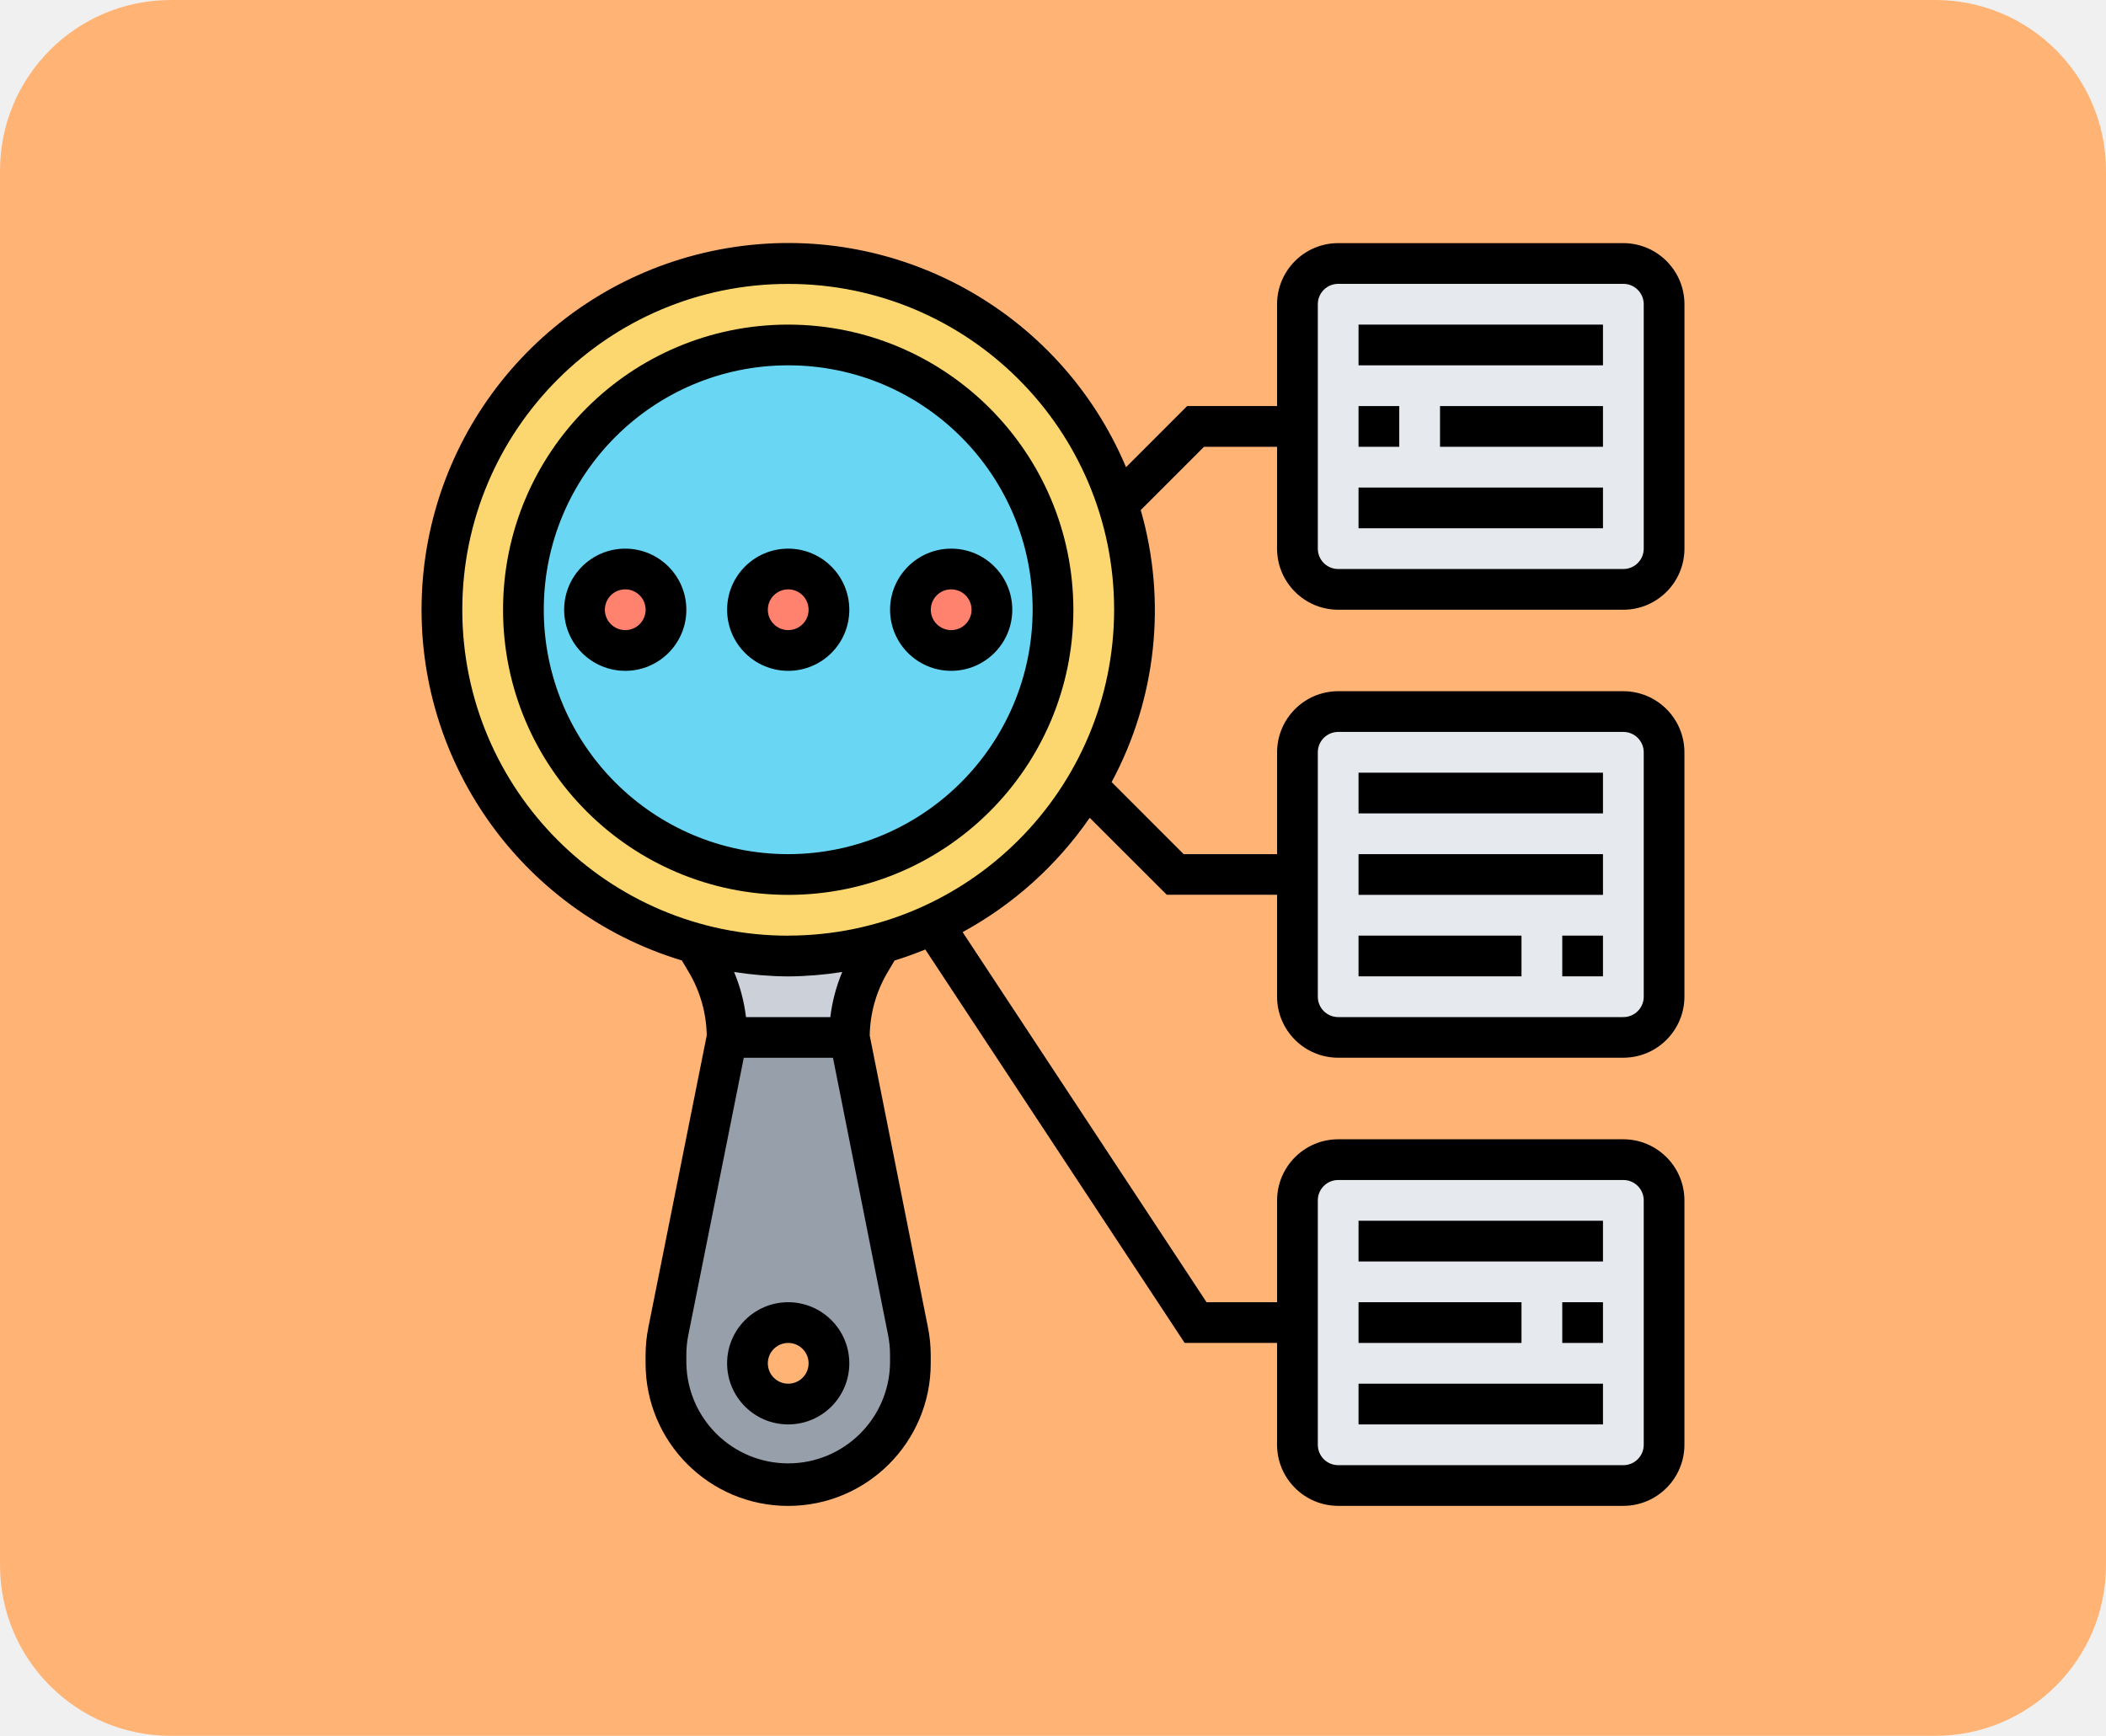
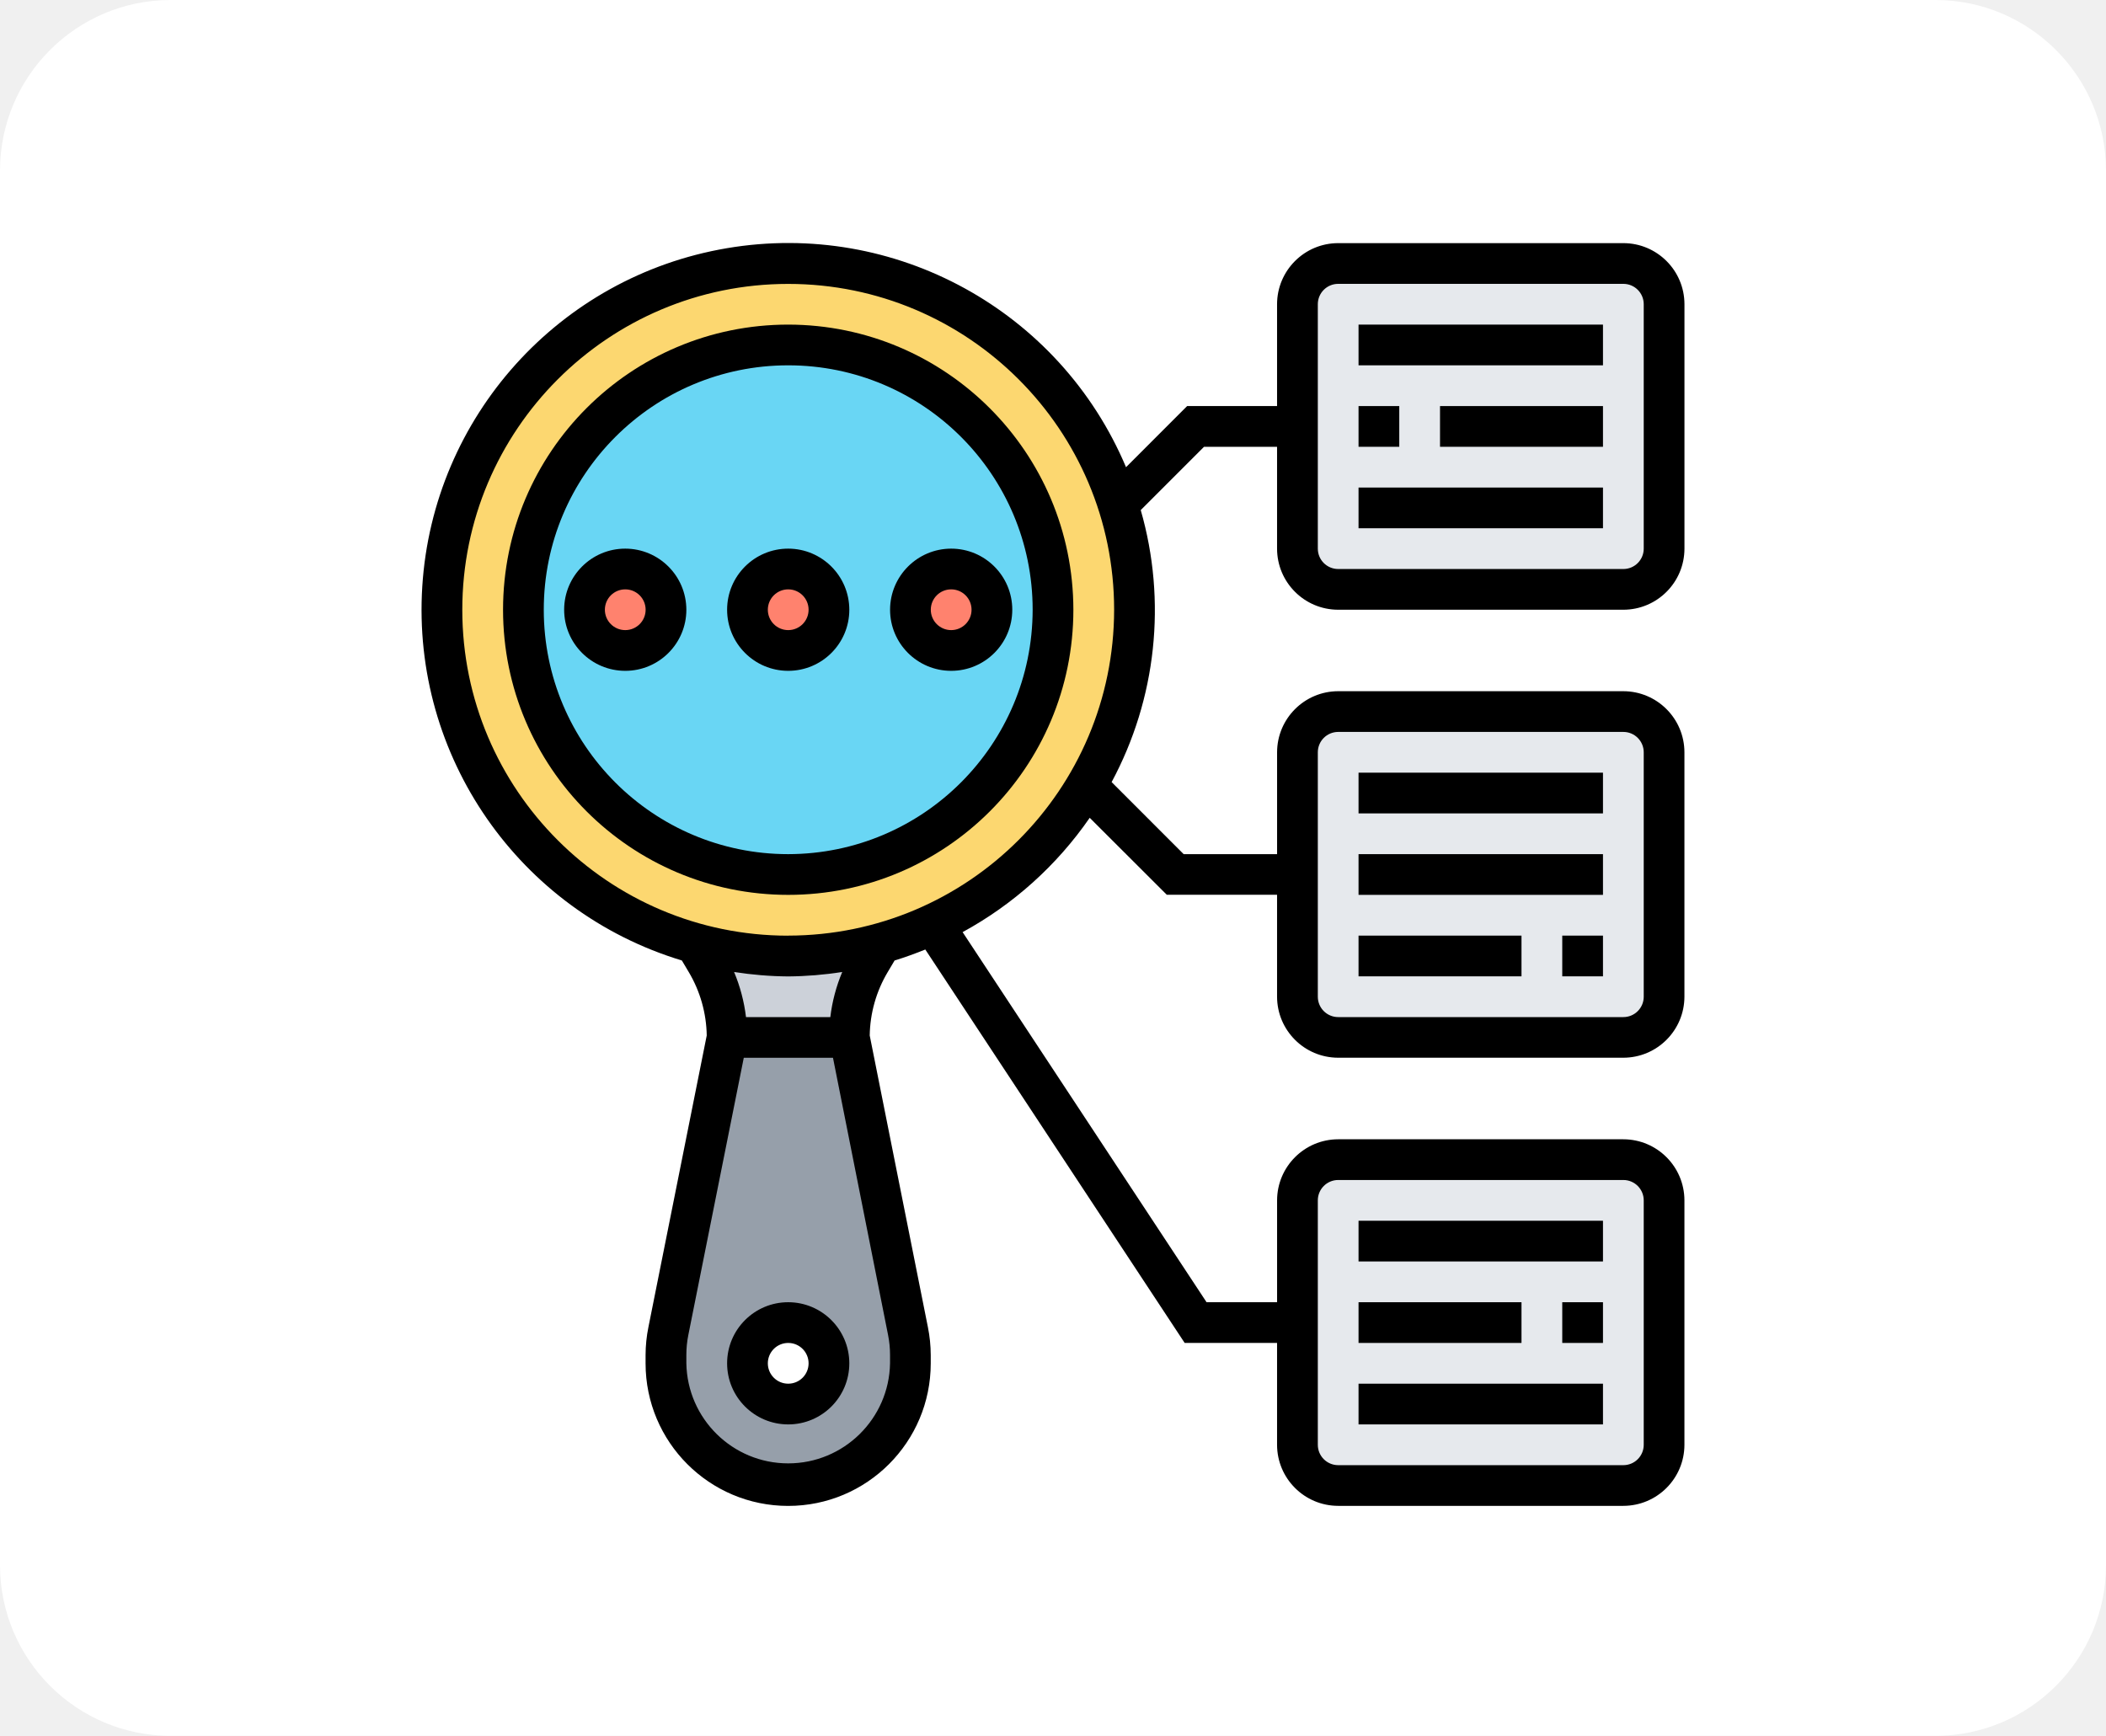
<svg xmlns="http://www.w3.org/2000/svg" width="74" height="61" viewBox="0 0 74 61">
-   <g id="Grupo_1070549" data-name="Grupo 1070549" transform="translate(-876 -1304)">
-     <g id="Grupo_1070057" data-name="Grupo 1070057" transform="translate(265 -84.201)">
-       <g id="Grupo_1070034" data-name="Grupo 1070034" transform="translate(-420 -511)">
-         <rect id="Rectángulo_373660" data-name="Rectángulo 373660" width="74" height="61" rx="6" transform="translate(1031 1899.201)" fill="#ffb476" />
+   <g id="Grupo_1070746" data-name="Grupo 1070746" transform="translate(-611 -1462)">
+     <rect id="Rectángulo_373660" data-name="Rectángulo 373660" width="74" height="61" rx="6" transform="translate(611 1462)" fill="#fff" />
+     <g id="Grupo_1070045" data-name="Grupo 1070045" transform="translate(626.528 1471.26)">
+       <g id="Grupo_1070035" data-name="Grupo 1070035" transform="translate(7.873 27.198)">
+         <path id="Trazado_773755" data-name="Trazado 773755" d="M21.589,51.158v.293a4.3,4.3,0,0,1-4.294,4.294A4.3,4.3,0,0,1,13,51.452v-.293a4.105,4.105,0,0,1,.086-.837L15.147,40h4.294L21.5,50.321a4.105,4.105,0,0,1,.086.837Zm-2.863.293a1.431,1.431,0,1,0-1.431,1.431A1.436,1.436,0,0,0,18.726,51.452Z" transform="translate(-13 -40)" fill="#969faa" />
      </g>
-       <g id="clasificacion-de-datos" transform="translate(624.813 1395.745)">
-         <g id="Grupo_1070045" data-name="Grupo 1070045" transform="translate(1.716 1.716)">
-           <g id="Grupo_1070035" data-name="Grupo 1070035" transform="translate(7.873 27.198)">
-             <path id="Trazado_773755" data-name="Trazado 773755" d="M21.589,51.158v.293a4.3,4.3,0,0,1-4.294,4.294A4.3,4.3,0,0,1,13,51.452v-.293a4.105,4.105,0,0,1,.086-.837L15.147,40h4.294L21.5,50.321a4.105,4.105,0,0,1,.086.837Zm-2.863.293a1.431,1.431,0,1,0-1.431,1.431A1.436,1.436,0,0,0,18.726,51.452Z" transform="translate(-13 -40)" fill="#969faa" />
-           </g>
-           <g id="Grupo_1070036" data-name="Grupo 1070036" transform="translate(8.904 23.891)">
-             <path id="Trazado_773756" data-name="Trazado 773756" d="M20.967,35.38l-.386.644a5.21,5.21,0,0,0-.73,2.663H15.557a5.21,5.21,0,0,0-.73-2.663l-.386-.644a12.224,12.224,0,0,0,6.527,0Z" transform="translate(-14.44 -35.38)" fill="#ccd1d9" />
-           </g>
-           <g id="Grupo_1070037" data-name="Grupo 1070037" transform="translate(0 0)">
-             <path id="Trazado_773757" data-name="Trazado 773757" d="M17.431,25.891a12.168,12.168,0,1,1,8.324-15.438,12.168,12.168,0,0,1-6.5,14.765,11.6,11.6,0,0,1-1.825.673Z" transform="translate(-2 -2)" fill="#fcd770" />
-           </g>
-           <g id="Grupo_1070038" data-name="Grupo 1070038" transform="translate(2.863 2.863)">
-             <path id="Trazado_773758" data-name="Trazado 773758" d="M15.3,6A9.3,9.3,0,1,1,6,15.3,9.3,9.3,0,0,1,15.3,6Z" transform="translate(-6 -6)" fill="#69d6f4" />
-           </g>
-           <g id="Grupo_1070039" data-name="Grupo 1070039" transform="translate(5.01 10.736)">
-             <circle id="Elipse_8323" data-name="Elipse 8323" cx="1.5" cy="1.5" r="1.5" transform="translate(0.274 -0.452)" fill="#ff826e" />
-           </g>
-           <g id="Grupo_1070040" data-name="Grupo 1070040" transform="translate(10.736 10.736)">
-             <circle id="Elipse_8324" data-name="Elipse 8324" cx="1.5" cy="1.5" r="1.5" transform="translate(-0.452 -0.452)" fill="#ff826e" />
-           </g>
-           <g id="Grupo_1070041" data-name="Grupo 1070041" transform="translate(16.462 10.736)">
-             <circle id="Elipse_8325" data-name="Elipse 8325" cx="1.5" cy="1.5" r="1.5" transform="translate(-0.177 -0.452)" fill="#ff826e" />
-           </g>
-           <g id="Grupo_1070042" data-name="Grupo 1070042" transform="translate(30.06 31.492)">
-             <path id="Trazado_773759" data-name="Trazado 773759" d="M56.883,47.431V56.02a1.436,1.436,0,0,1-1.431,1.431H45.431A1.436,1.436,0,0,1,44,56.02V47.431A1.436,1.436,0,0,1,45.431,46h10.02A1.436,1.436,0,0,1,56.883,47.431Z" transform="translate(-44 -46)" fill="#e6e9ed" />
-           </g>
-           <g id="Grupo_1070043" data-name="Grupo 1070043" transform="translate(30.06 15.746)">
-             <path id="Trazado_773760" data-name="Trazado 773760" d="M56.883,25.431V34.02a1.436,1.436,0,0,1-1.431,1.431H45.431A1.436,1.436,0,0,1,44,34.02V25.431A1.436,1.436,0,0,1,45.431,24h10.02A1.436,1.436,0,0,1,56.883,25.431Z" transform="translate(-44 -24)" fill="#e6e9ed" />
-           </g>
-           <g id="Grupo_1070044" data-name="Grupo 1070044" transform="translate(30.06)">
-             <path id="Trazado_773761" data-name="Trazado 773761" d="M56.883,3.431V12.02a1.436,1.436,0,0,1-1.431,1.431H45.431A1.436,1.436,0,0,1,44,12.02V3.431A1.436,1.436,0,0,1,45.431,2h10.02A1.436,1.436,0,0,1,56.883,3.431Z" transform="translate(-44 -2)" fill="#e6e9ed" />
-           </g>
-         </g>
-         <g id="Grupo_1070046" data-name="Grupo 1070046" transform="translate(1 1)">
-           <path id="Trazado_773762" data-name="Trazado 773762" d="M15.02,5A10.02,10.02,0,1,0,25.04,15.02,10.031,10.031,0,0,0,15.02,5Zm0,18.609a8.589,8.589,0,1,1,8.589-8.589A8.6,8.6,0,0,1,15.02,23.609Z" transform="translate(-2.137 -2.137)" />
-           <path id="Trazado_773763" data-name="Trazado 773763" d="M18.147,53a2.147,2.147,0,1,0,2.147,2.147A2.15,2.15,0,0,0,18.147,53Zm0,2.863a.716.716,0,1,1,.716-.716A.716.716,0,0,1,18.147,55.863Z" transform="translate(-5.264 -15.782)" />
-           <path id="Trazado_773764" data-name="Trazado 773764" d="M18.147,16a2.147,2.147,0,1,0,2.147,2.147A2.15,2.15,0,0,0,18.147,16Zm0,2.863a.716.716,0,1,1,.716-.716A.716.716,0,0,1,18.147,18.863Z" transform="translate(-5.264 -5.264)" />
-           <path id="Trazado_773765" data-name="Trazado 773765" d="M10.147,16a2.147,2.147,0,1,0,2.147,2.147A2.15,2.15,0,0,0,10.147,16Zm0,2.863a.716.716,0,1,1,.716-.716A.716.716,0,0,1,10.147,18.863Z" transform="translate(-2.99 -5.264)" />
-           <path id="Trazado_773766" data-name="Trazado 773766" d="M24,18.147A2.147,2.147,0,1,0,26.147,16,2.15,2.15,0,0,0,24,18.147Zm2.863,0a.716.716,0,1,1-.716-.716A.716.716,0,0,1,26.863,18.147Z" transform="translate(-7.538 -5.264)" />
-           <path id="Trazado_773767" data-name="Trazado 773767" d="M47,49h8.589v1.431H47Z" transform="translate(-14.077 -14.645)" />
-           <path id="Trazado_773768" data-name="Trazado 773768" d="M47,53h5.726v1.431H47Z" transform="translate(-14.077 -15.782)" />
-           <path id="Trazado_773769" data-name="Trazado 773769" d="M57,53h1.431v1.431H57Z" transform="translate(-16.919 -15.782)" />
-           <path id="Trazado_773770" data-name="Trazado 773770" d="M47,57h8.589v1.431H47Z" transform="translate(-14.077 -16.919)" />
-           <path id="Trazado_773771" data-name="Trazado 773771" d="M47,27h8.589v1.431H47Z" transform="translate(-14.077 -8.391)" />
-           <path id="Trazado_773772" data-name="Trazado 773772" d="M47,31h8.589v1.431H47Z" transform="translate(-14.077 -9.528)" />
-           <path id="Trazado_773773" data-name="Trazado 773773" d="M57,35h1.431v1.431H57Z" transform="translate(-16.919 -10.665)" />
-           <path id="Trazado_773774" data-name="Trazado 773774" d="M47,35h5.726v1.431H47Z" transform="translate(-14.077 -10.665)" />
-           <path id="Trazado_773775" data-name="Trazado 773775" d="M33.208,13.883h10.02a2.15,2.15,0,0,0,2.147-2.147V3.147A2.15,2.15,0,0,0,43.228,1H33.208A2.15,2.15,0,0,0,31.06,3.147V6.726H27.9L25.753,8.874A12.883,12.883,0,1,0,10.146,26.209l.243.408a4.5,4.5,0,0,1,.631,2.227L8.971,39.092a5,5,0,0,0-.1.983v.291a5.01,5.01,0,1,0,10.02,0v-.291a5.05,5.05,0,0,0-.1-.983L16.747,28.845a4.489,4.489,0,0,1,.631-2.227l.243-.409c.367-.112.726-.243,1.079-.386l9.113,13.825H31.06v3.579a2.15,2.15,0,0,0,2.147,2.147h10.02a2.15,2.15,0,0,0,2.147-2.147V34.639a2.15,2.15,0,0,0-2.147-2.147H33.208a2.15,2.15,0,0,0-2.147,2.147v3.579H28.583L20.011,25.212a12.97,12.97,0,0,0,4.466-4.017L27.186,23.9H31.06v3.579a2.15,2.15,0,0,0,2.147,2.147h10.02a2.15,2.15,0,0,0,2.147-2.147V18.893a2.15,2.15,0,0,0-2.147-2.147H33.208a2.15,2.15,0,0,0-2.147,2.147v3.579H27.778L25.247,19.94a12.746,12.746,0,0,0,1.023-9.559l2.224-2.224H31.06v3.579a2.15,2.15,0,0,0,2.147,2.147Zm-.716,20.756a.716.716,0,0,1,.716-.716h10.02a.716.716,0,0,1,.716.716v8.589a.716.716,0,0,1-.716.716H33.208a.716.716,0,0,1-.716-.716Zm0-15.746a.716.716,0,0,1,.716-.716h10.02a.716.716,0,0,1,.716.716v8.589a.716.716,0,0,1-.716.716H33.208a.716.716,0,0,1-.716-.716Zm-15.1,20.478a3.578,3.578,0,0,1,.069.7v.291a3.579,3.579,0,0,1-7.157,0v-.291a3.553,3.553,0,0,1,.069-.7l1.949-9.744h3.134ZM15.362,28.2H12.4a5.918,5.918,0,0,0-.419-1.587,12.889,12.889,0,0,0,1.9.156,12.871,12.871,0,0,0,1.9-.156,5.944,5.944,0,0,0-.419,1.587Zm-1.479-2.863A11.452,11.452,0,1,1,25.335,13.883,11.465,11.465,0,0,1,13.883,25.335ZM32.492,3.147a.716.716,0,0,1,.716-.716h10.02a.716.716,0,0,1,.716.716v8.589a.716.716,0,0,1-.716.716H33.208a.716.716,0,0,1-.716-.716Z" transform="translate(-1 -1)" />
-           <path id="Trazado_773776" data-name="Trazado 773776" d="M47,5h8.589V6.431H47Z" transform="translate(-14.077 -2.137)" />
-           <path id="Trazado_773777" data-name="Trazado 773777" d="M47,9h1.431v1.431H47Z" transform="translate(-14.077 -3.274)" />
-           <path id="Trazado_773778" data-name="Trazado 773778" d="M51,9h5.726v1.431H51Z" transform="translate(-15.214 -3.274)" />
-           <path id="Trazado_773779" data-name="Trazado 773779" d="M47,13h8.589v1.431H47Z" transform="translate(-14.077 -4.411)" />
-         </g>
+       <g id="Grupo_1070036" data-name="Grupo 1070036" transform="translate(8.904 23.891)">
+         <path id="Trazado_773756" data-name="Trazado 773756" d="M20.967,35.38l-.386.644a5.21,5.21,0,0,0-.73,2.663H15.557a5.21,5.21,0,0,0-.73-2.663l-.386-.644a12.224,12.224,0,0,0,6.527,0Z" transform="translate(-14.44 -35.38)" fill="#ccd1d9" />
      </g>
+       <g id="Grupo_1070037" data-name="Grupo 1070037" transform="translate(0 0)">
+         <path id="Trazado_773757" data-name="Trazado 773757" d="M17.431,25.891a12.168,12.168,0,1,1,8.324-15.438,12.168,12.168,0,0,1-6.5,14.765,11.6,11.6,0,0,1-1.825.673Z" transform="translate(-2 -2)" fill="#fcd770" />
+       </g>
+       <g id="Grupo_1070038" data-name="Grupo 1070038" transform="translate(2.863 2.863)">
+         <path id="Trazado_773758" data-name="Trazado 773758" d="M15.3,6A9.3,9.3,0,1,1,6,15.3,9.3,9.3,0,0,1,15.3,6Z" transform="translate(-6 -6)" fill="#69d6f4" />
+       </g>
+       <g id="Grupo_1070039" data-name="Grupo 1070039" transform="translate(5.01 10.736)">
+         <circle id="Elipse_8323" data-name="Elipse 8323" cx="1.5" cy="1.5" r="1.5" transform="translate(0.274 -0.452)" fill="#ff826e" />
+       </g>
+       <g id="Grupo_1070040" data-name="Grupo 1070040" transform="translate(10.736 10.736)">
+         <circle id="Elipse_8324" data-name="Elipse 8324" cx="1.5" cy="1.5" r="1.5" transform="translate(-0.452 -0.452)" fill="#ff826e" />
+       </g>
+       <g id="Grupo_1070041" data-name="Grupo 1070041" transform="translate(16.462 10.736)">
+         <circle id="Elipse_8325" data-name="Elipse 8325" cx="1.5" cy="1.5" r="1.5" transform="translate(-0.177 -0.452)" fill="#ff826e" />
+       </g>
+       <g id="Grupo_1070042" data-name="Grupo 1070042" transform="translate(30.06 31.492)">
+         <path id="Trazado_773759" data-name="Trazado 773759" d="M56.883,47.431V56.02a1.436,1.436,0,0,1-1.431,1.431H45.431A1.436,1.436,0,0,1,44,56.02V47.431A1.436,1.436,0,0,1,45.431,46h10.02A1.436,1.436,0,0,1,56.883,47.431Z" transform="translate(-44 -46)" fill="#e6e9ed" />
+       </g>
+       <g id="Grupo_1070043" data-name="Grupo 1070043" transform="translate(30.06 15.746)">
+         <path id="Trazado_773760" data-name="Trazado 773760" d="M56.883,25.431V34.02a1.436,1.436,0,0,1-1.431,1.431H45.431A1.436,1.436,0,0,1,44,34.02V25.431A1.436,1.436,0,0,1,45.431,24h10.02A1.436,1.436,0,0,1,56.883,25.431Z" transform="translate(-44 -24)" fill="#e6e9ed" />
+       </g>
+       <g id="Grupo_1070044" data-name="Grupo 1070044" transform="translate(30.06)">
+         <path id="Trazado_773761" data-name="Trazado 773761" d="M56.883,3.431V12.02a1.436,1.436,0,0,1-1.431,1.431H45.431A1.436,1.436,0,0,1,44,12.02V3.431A1.436,1.436,0,0,1,45.431,2h10.02A1.436,1.436,0,0,1,56.883,3.431Z" transform="translate(-44 -2)" fill="#e6e9ed" />
+       </g>
+     </g>
+     <g id="Grupo_1070046" data-name="Grupo 1070046" transform="translate(625.813 1470.544)">
+       <path id="Trazado_773762" data-name="Trazado 773762" d="M15.02,5A10.02,10.02,0,1,0,25.04,15.02,10.031,10.031,0,0,0,15.02,5Zm0,18.609a8.589,8.589,0,1,1,8.589-8.589A8.6,8.6,0,0,1,15.02,23.609Z" transform="translate(-2.137 -2.137)" />
+       <path id="Trazado_773763" data-name="Trazado 773763" d="M18.147,53a2.147,2.147,0,1,0,2.147,2.147A2.15,2.15,0,0,0,18.147,53Zm0,2.863a.716.716,0,1,1,.716-.716A.716.716,0,0,1,18.147,55.863Z" transform="translate(-5.264 -15.782)" />
+       <path id="Trazado_773764" data-name="Trazado 773764" d="M18.147,16a2.147,2.147,0,1,0,2.147,2.147A2.15,2.15,0,0,0,18.147,16Zm0,2.863a.716.716,0,1,1,.716-.716A.716.716,0,0,1,18.147,18.863Z" transform="translate(-5.264 -5.264)" />
+       <path id="Trazado_773765" data-name="Trazado 773765" d="M10.147,16a2.147,2.147,0,1,0,2.147,2.147A2.15,2.15,0,0,0,10.147,16Zm0,2.863a.716.716,0,1,1,.716-.716A.716.716,0,0,1,10.147,18.863Z" transform="translate(-2.99 -5.264)" />
+       <path id="Trazado_773766" data-name="Trazado 773766" d="M24,18.147A2.147,2.147,0,1,0,26.147,16,2.15,2.15,0,0,0,24,18.147Zm2.863,0a.716.716,0,1,1-.716-.716A.716.716,0,0,1,26.863,18.147Z" transform="translate(-7.538 -5.264)" />
+       <path id="Trazado_773767" data-name="Trazado 773767" d="M47,49h8.589v1.431H47Z" transform="translate(-14.077 -14.645)" />
+       <path id="Trazado_773768" data-name="Trazado 773768" d="M47,53h5.726v1.431H47Z" transform="translate(-14.077 -15.782)" />
+       <path id="Trazado_773769" data-name="Trazado 773769" d="M57,53h1.431v1.431H57Z" transform="translate(-16.919 -15.782)" />
+       <path id="Trazado_773770" data-name="Trazado 773770" d="M47,57h8.589v1.431H47Z" transform="translate(-14.077 -16.919)" />
+       <path id="Trazado_773771" data-name="Trazado 773771" d="M47,27h8.589v1.431H47Z" transform="translate(-14.077 -8.391)" />
+       <path id="Trazado_773772" data-name="Trazado 773772" d="M47,31h8.589v1.431H47Z" transform="translate(-14.077 -9.528)" />
+       <path id="Trazado_773773" data-name="Trazado 773773" d="M57,35h1.431v1.431H57Z" transform="translate(-16.919 -10.665)" />
+       <path id="Trazado_773774" data-name="Trazado 773774" d="M47,35h5.726v1.431H47Z" transform="translate(-14.077 -10.665)" />
+       <path id="Trazado_773775" data-name="Trazado 773775" d="M33.208,13.883h10.02a2.15,2.15,0,0,0,2.147-2.147V3.147A2.15,2.15,0,0,0,43.228,1H33.208A2.15,2.15,0,0,0,31.06,3.147V6.726H27.9L25.753,8.874A12.883,12.883,0,1,0,10.146,26.209l.243.408a4.5,4.5,0,0,1,.631,2.227L8.971,39.092a5,5,0,0,0-.1.983v.291a5.01,5.01,0,1,0,10.02,0v-.291a5.05,5.05,0,0,0-.1-.983L16.747,28.845a4.489,4.489,0,0,1,.631-2.227l.243-.409c.367-.112.726-.243,1.079-.386l9.113,13.825H31.06v3.579a2.15,2.15,0,0,0,2.147,2.147h10.02a2.15,2.15,0,0,0,2.147-2.147V34.639a2.15,2.15,0,0,0-2.147-2.147H33.208a2.15,2.15,0,0,0-2.147,2.147v3.579H28.583L20.011,25.212a12.97,12.97,0,0,0,4.466-4.017L27.186,23.9H31.06v3.579a2.15,2.15,0,0,0,2.147,2.147h10.02a2.15,2.15,0,0,0,2.147-2.147V18.893a2.15,2.15,0,0,0-2.147-2.147H33.208a2.15,2.15,0,0,0-2.147,2.147v3.579H27.778L25.247,19.94a12.746,12.746,0,0,0,1.023-9.559l2.224-2.224H31.06v3.579a2.15,2.15,0,0,0,2.147,2.147Zm-.716,20.756a.716.716,0,0,1,.716-.716h10.02a.716.716,0,0,1,.716.716v8.589a.716.716,0,0,1-.716.716H33.208a.716.716,0,0,1-.716-.716Zm0-15.746a.716.716,0,0,1,.716-.716h10.02a.716.716,0,0,1,.716.716v8.589a.716.716,0,0,1-.716.716H33.208a.716.716,0,0,1-.716-.716Zm-15.1,20.478a3.578,3.578,0,0,1,.069.7v.291a3.579,3.579,0,0,1-7.157,0v-.291a3.553,3.553,0,0,1,.069-.7l1.949-9.744h3.134ZM15.362,28.2H12.4a5.918,5.918,0,0,0-.419-1.587,12.889,12.889,0,0,0,1.9.156,12.871,12.871,0,0,0,1.9-.156,5.944,5.944,0,0,0-.419,1.587Zm-1.479-2.863A11.452,11.452,0,1,1,25.335,13.883,11.465,11.465,0,0,1,13.883,25.335ZM32.492,3.147a.716.716,0,0,1,.716-.716h10.02a.716.716,0,0,1,.716.716v8.589a.716.716,0,0,1-.716.716H33.208a.716.716,0,0,1-.716-.716Z" transform="translate(-1 -1)" />
+       <path id="Trazado_773776" data-name="Trazado 773776" d="M47,5h8.589V6.431H47Z" transform="translate(-14.077 -2.137)" />
+       <path id="Trazado_773777" data-name="Trazado 773777" d="M47,9h1.431v1.431H47Z" transform="translate(-14.077 -3.274)" />
+       <path id="Trazado_773778" data-name="Trazado 773778" d="M51,9h5.726v1.431H51Z" transform="translate(-15.214 -3.274)" />
+       <path id="Trazado_773779" data-name="Trazado 773779" d="M47,13h8.589v1.431H47Z" transform="translate(-14.077 -4.411)" />
    </g>
  </g>
</svg>
